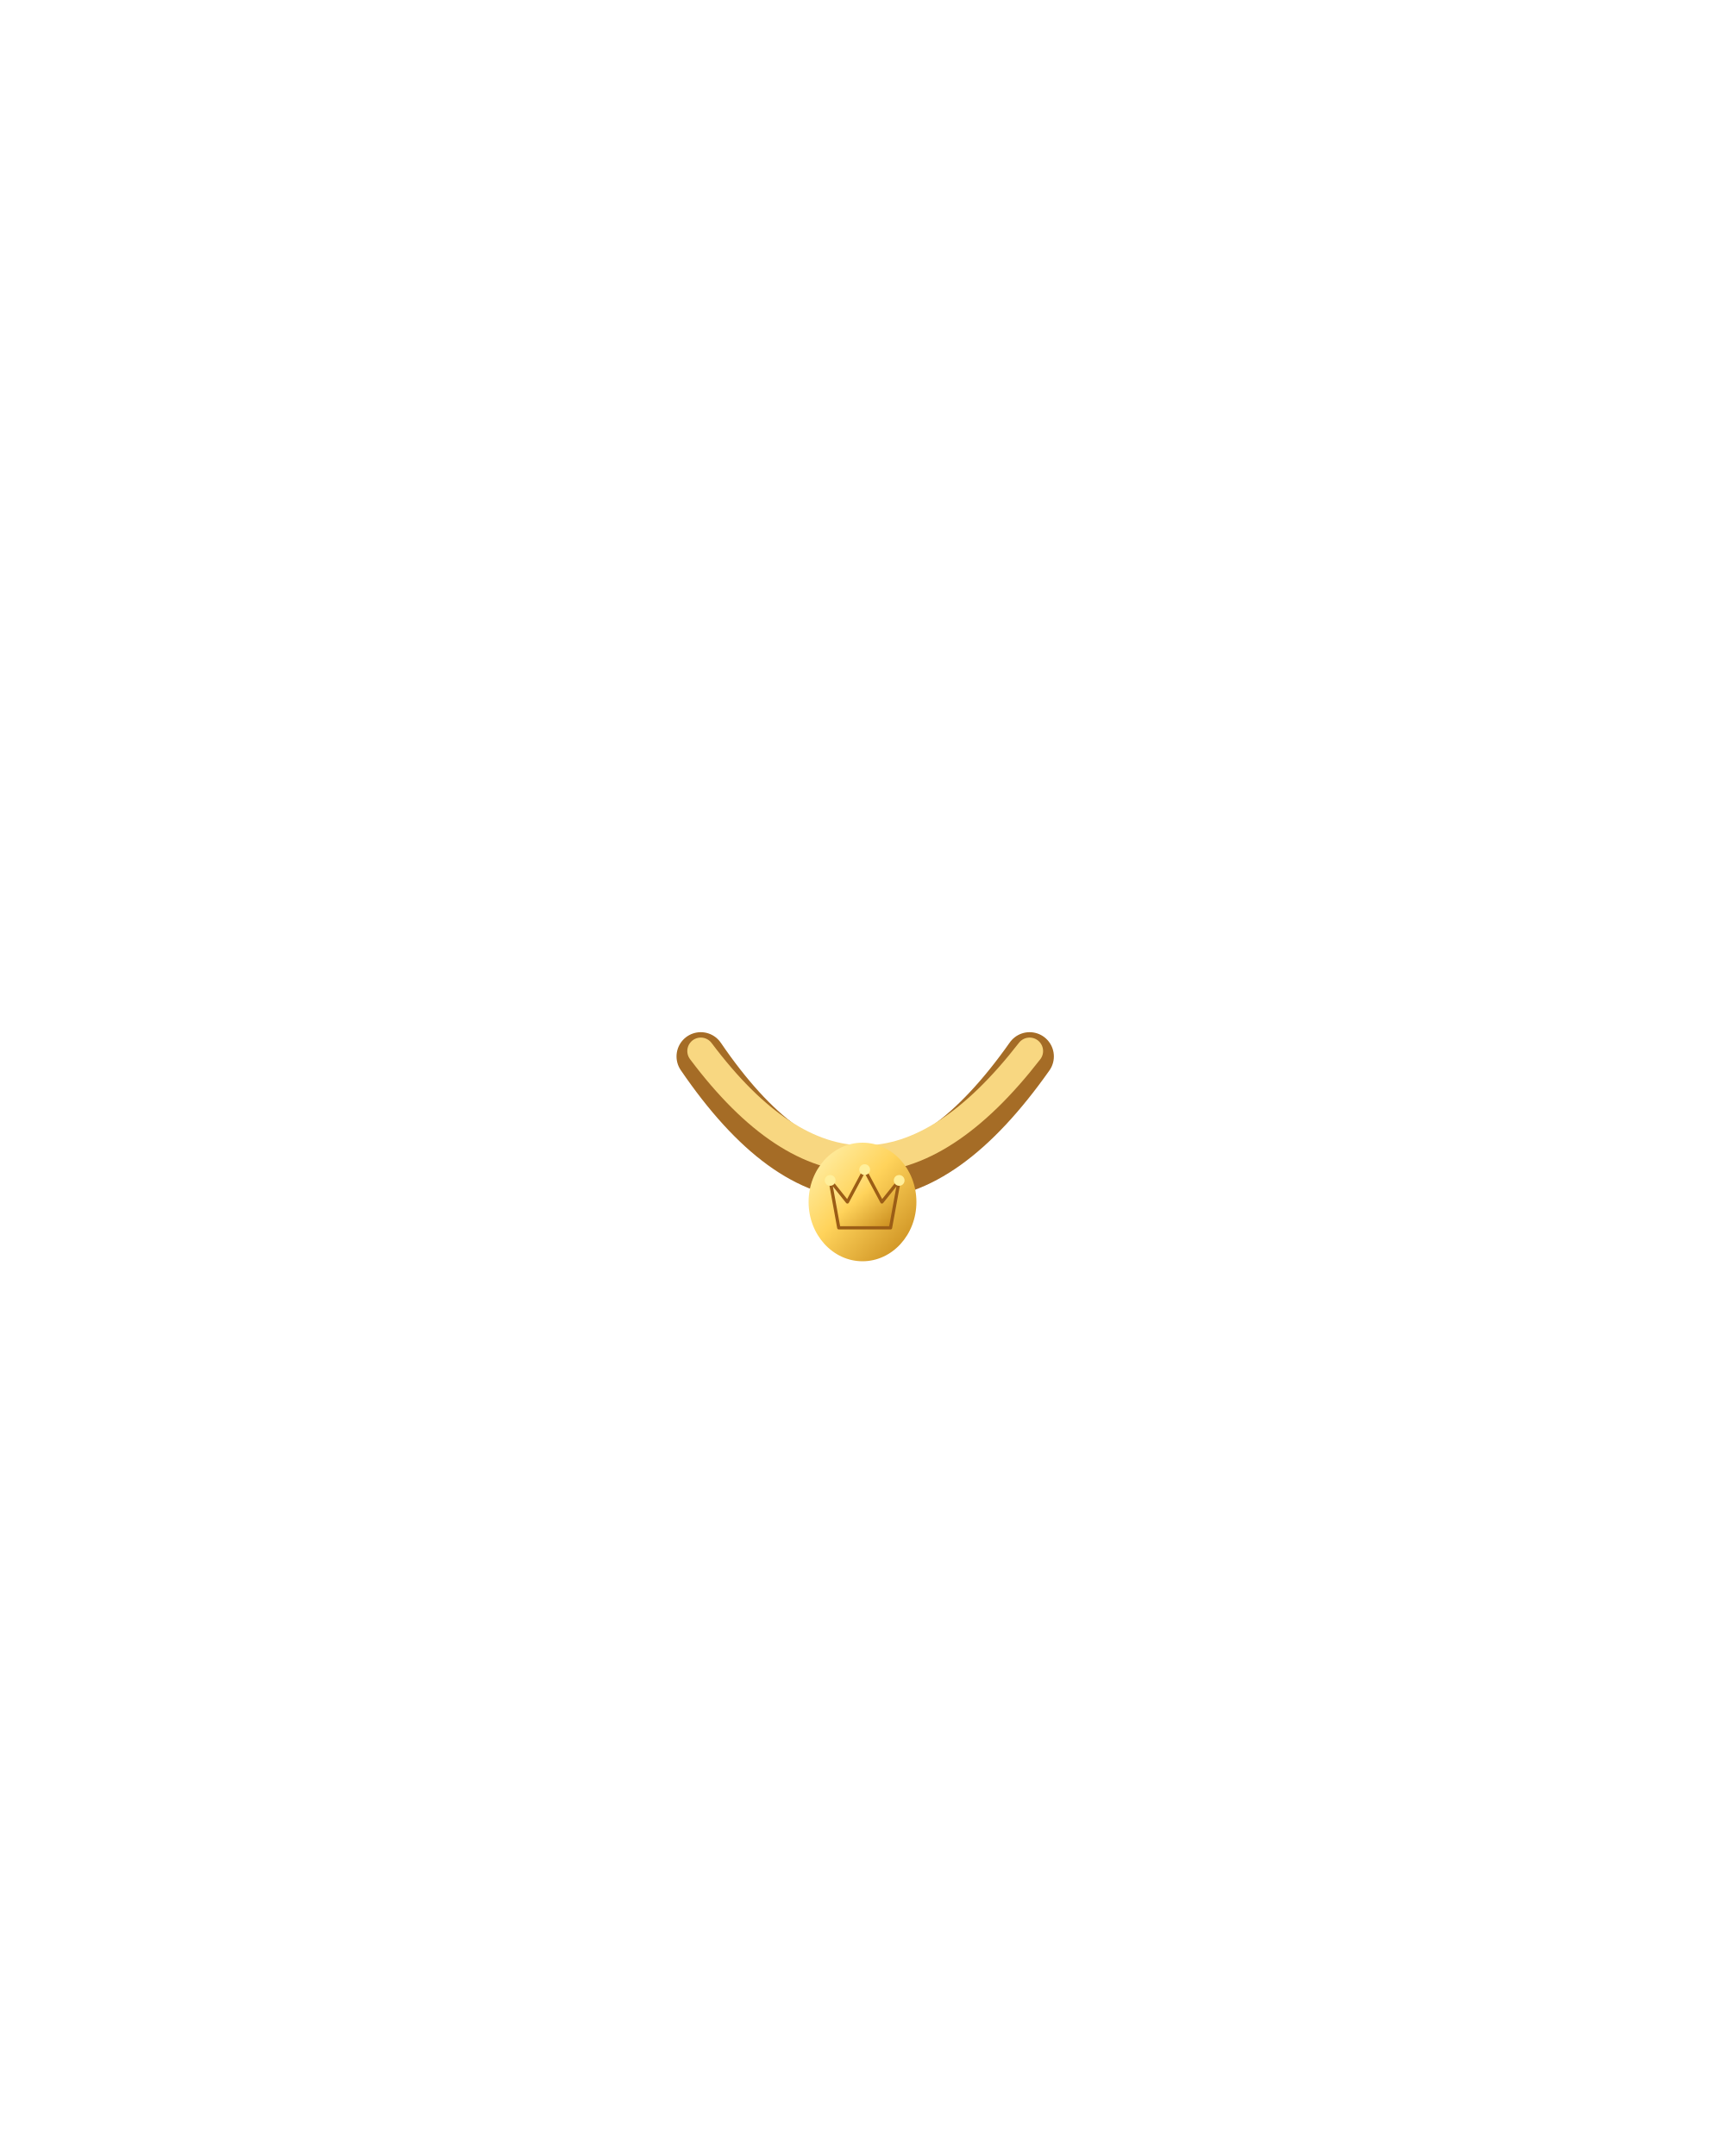
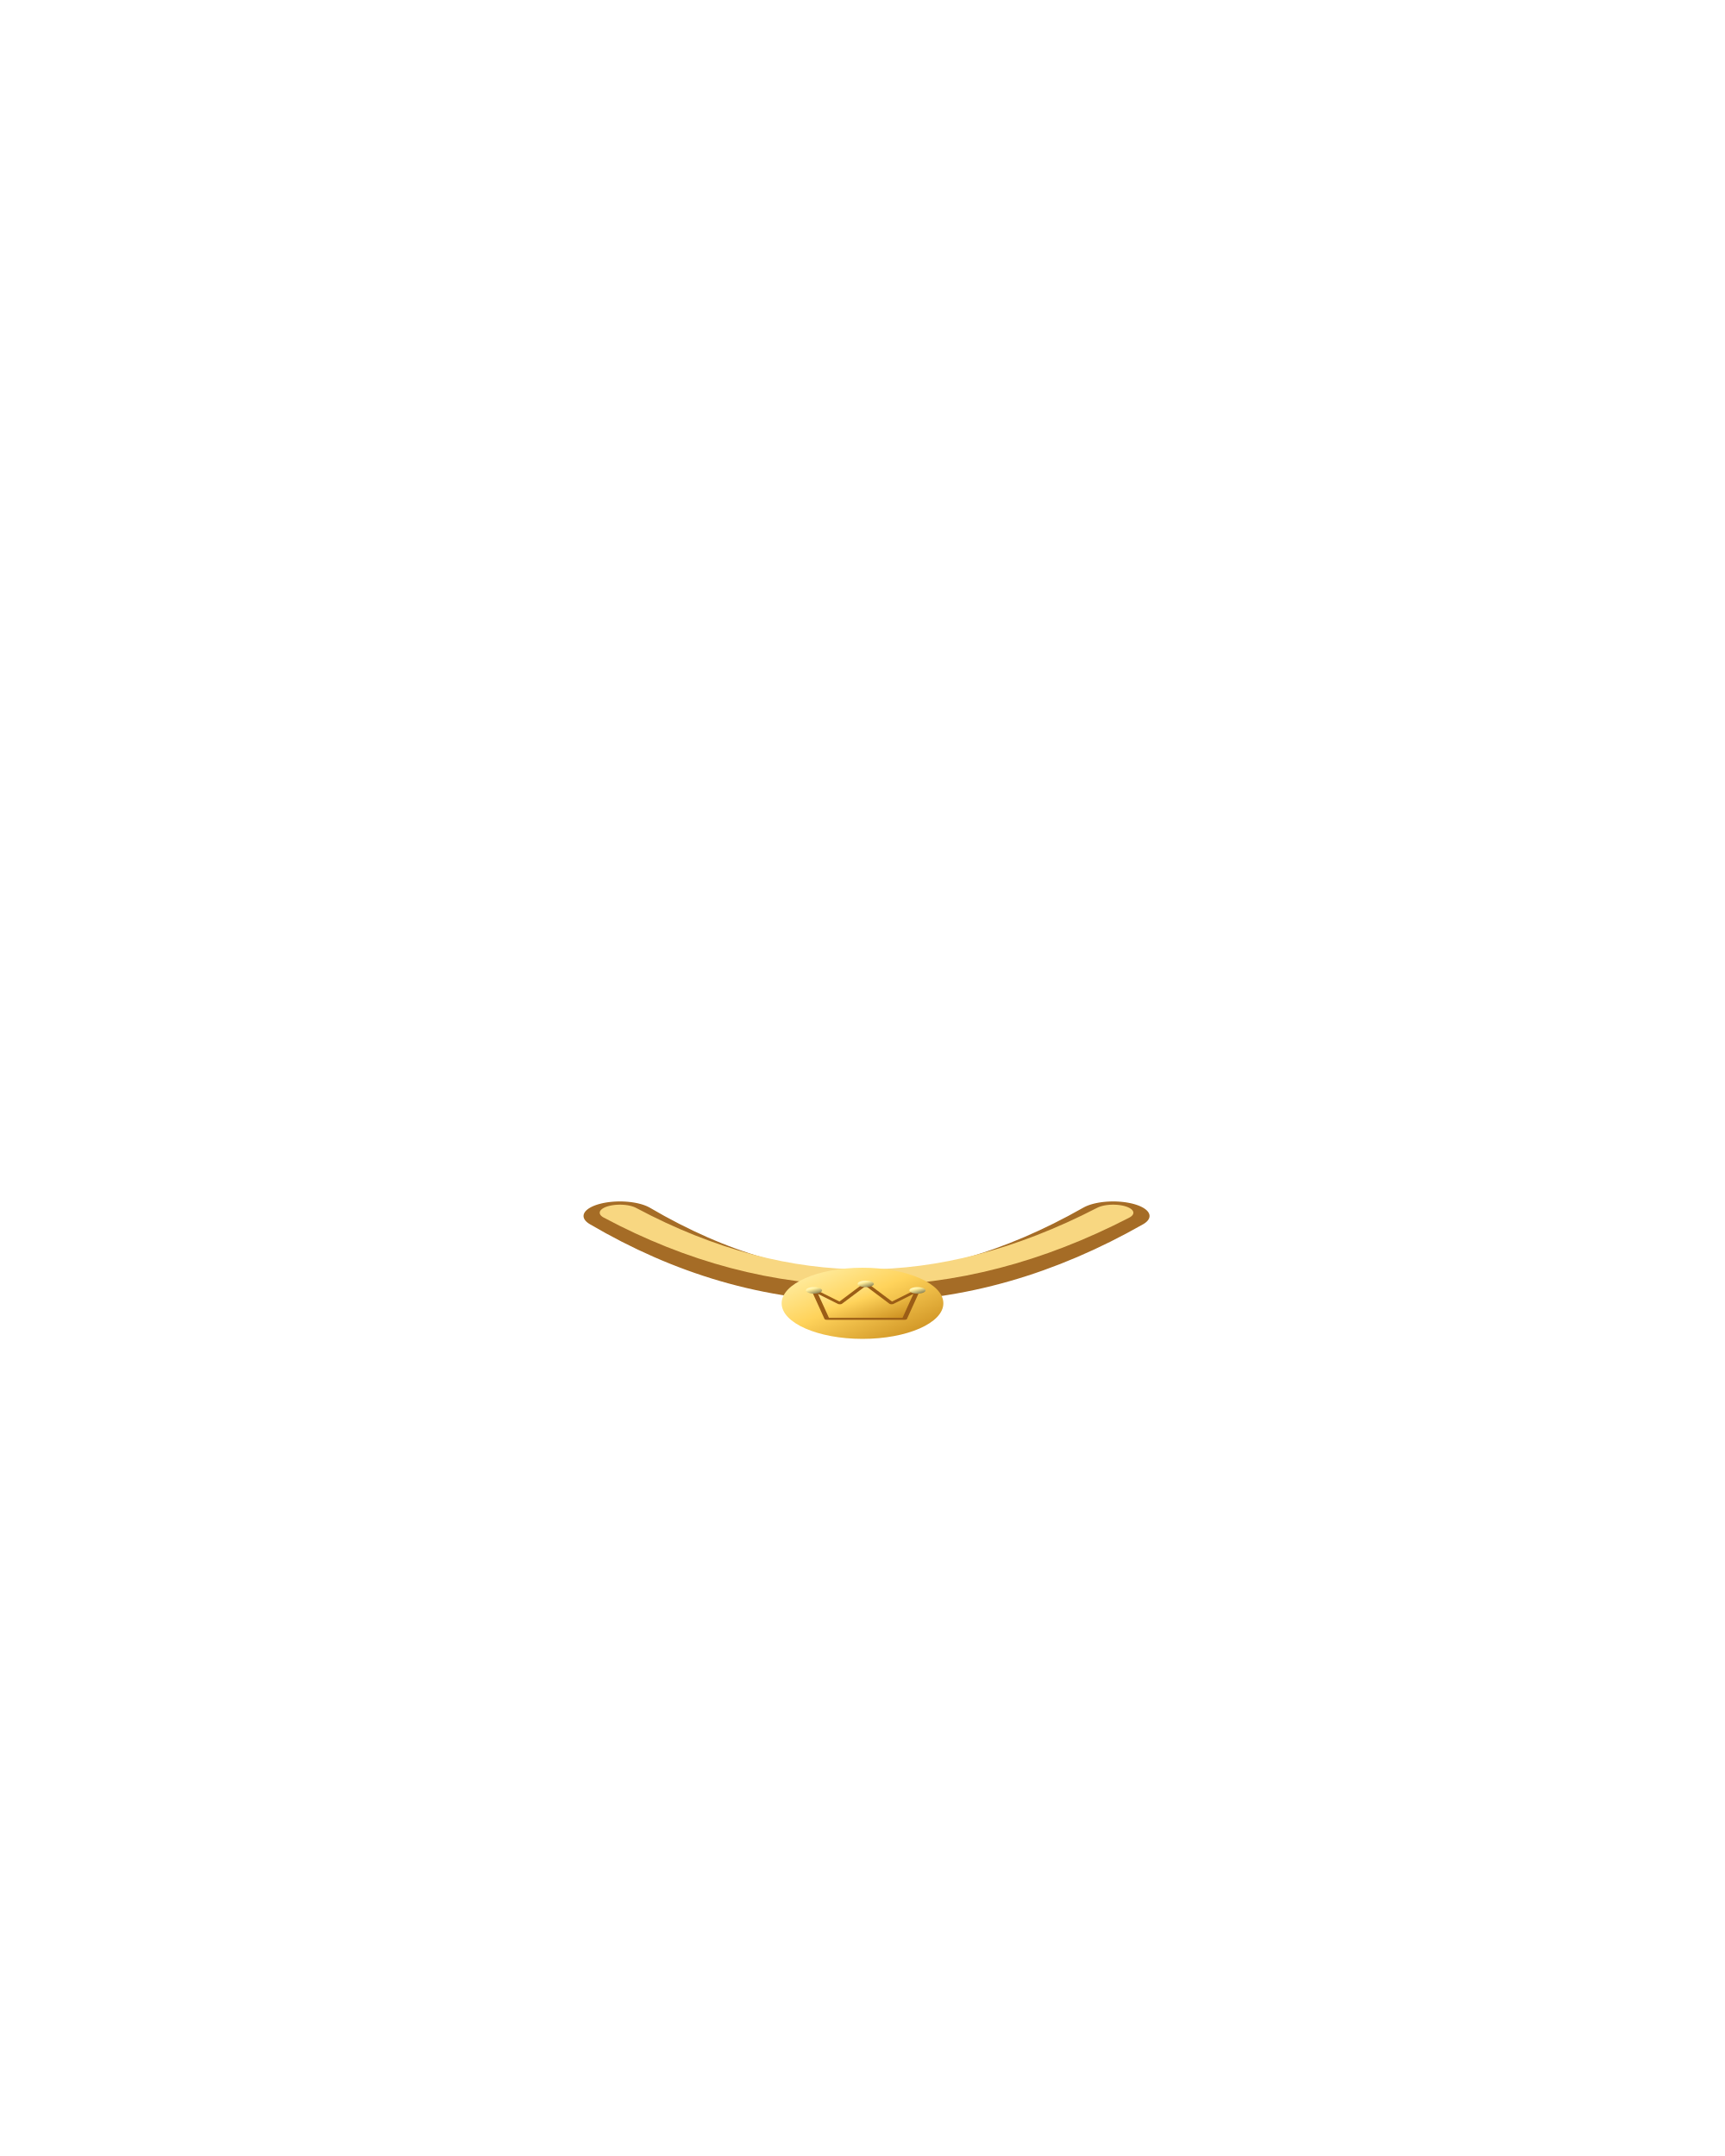
<svg xmlns="http://www.w3.org/2000/svg" width="320" height="400" viewBox="0 0 320 400">
  <defs>
    <linearGradient id="skin" x2=".8" y2="1">
      <stop stop-color="#ffe79a" />
      <stop offset=".48" stop-color="#ffbc38" />
      <stop offset="1" stop-color="#ec7917" />
    </linearGradient>
    <linearGradient id="purple" x2=".8" y2="1">
      <stop stop-color="#bd8afa" />
      <stop offset=".45" stop-color="#783ac3" />
      <stop offset="1" stop-color="#41146d" />
    </linearGradient>
    <linearGradient id="gold" x2="1" y2="1">
      <stop stop-color="#fff4b5" />
      <stop offset=".45" stop-color="#ffd35b" />
      <stop offset="1" stop-color="#c38416" />
    </linearGradient>
    <linearGradient id="dark" x2="1" y2="1">
      <stop stop-color="#41434f" />
      <stop offset="1" stop-color="#15151f" />
    </linearGradient>
    <radialGradient id="iris">
      <stop stop-color="#160d0c" />
      <stop offset=".6" stop-color="#663119" />
      <stop offset="1" stop-color="#be803f" />
    </radialGradient>
  </defs>
-   <path d="M130 196 Q160 240 191 196" fill="none" stroke="#a56c26" stroke-width="9" stroke-linecap="round" stroke-linejoin="round" />
-   <path d="M130 195 Q160 235 191 195" fill="none" stroke="#f8d781" stroke-width="5" stroke-linecap="round" stroke-linejoin="round" />
-   <ellipse cx="160" cy="223" rx="10" ry="11" fill="url(#gold)" stroke="none" stroke-width="2" />
-   <g transform="translate(154 219) scale(0.4)">
-     <path d="M0 0 L8 10 L16 -5 L24 10 L32 0 L28 22 L4 22 Z" fill="url(#gold)" stroke="#9b5d16" stroke-width="1.5" stroke-linecap="round" stroke-linejoin="round" />
-     <ellipse cx="0" cy="0" rx="2.5" ry="2.5" fill="#ffef9b" stroke="none" stroke-width="2" />
-     <ellipse cx="16" cy="-5" rx="2.5" ry="2.5" fill="#ffef9b" stroke="none" stroke-width="2" />
-     <ellipse cx="32" cy="0" rx="2.5" ry="2.5" fill="#ffef9b" stroke="none" stroke-width="2" />
+   <defs>
+     <radialGradient id="eyeWhite" cx=".3" cy=".23" r=".85">
+       <stop stop-color="#fffef8" />
+       <stop offset=".55" stop-color="#fff6e2" />
+       <stop offset=".85" stop-color="#e0c5a1" />
+       <stop offset="1" stop-color="#9b603d" />
+     </radialGradient>
+     <radialGradient id="brownEye" cx=".38" cy=".34" r=".66">
+       <stop stop-color="#29140b" />
+       <stop offset=".55" stop-color="#47200c" />
+       <stop offset=".78" stop-color="#b76a24" />
+       <stop offset=".9" stop-color="#6b3518" />
+       <stop offset="1" stop-color="#25130f" />
+     </radialGradient>
+     <linearGradient id="mouth" x1="0" y1="0" x2="0" y2="1">
+       <stop stop-color="#190e0d" />
+       <stop offset="1" stop-color="#6c251b" />
+     </linearGradient>
+     <linearGradient id="teeth" x1="0" y1="0" x2="0" y2="1">
+       <stop stop-color="#fffdf3" />
+       <stop offset="1" stop-color="#d8b6a1" />
+     </linearGradient>
+     <radialGradient id="lip" cx=".3" cy=".2" r=".9">
+       <stop stop-color="#ffa7a0" />
+       <stop offset=".6" stop-color="#eb675f" />
+       <stop offset="1" stop-color="#9b3032" />
+     </radialGradient>
+     <linearGradient id="hairShine" x1="0" y1="0" x2=".9" y2="1">
+       <stop stop-color="#e1a575" />
+       <stop offset=".22" stop-color="#934e2d" />
+       <stop offset=".6" stop-color="#4a2218" />
+       <stop offset="1" stop-color="#21131c" />
+     </linearGradient>
+     <linearGradient id="cap" x1=".1" y1="0" x2=".9" y2="1">
+       <stop stop-color="#c084f1" />
+       <stop offset=".28" stop-color="#8e33d1" />
+       <stop offset=".65" stop-color="#57108b" />
+       <stop offset="1" stop-color="#280a49" />
+     </linearGradient>
+     <linearGradient id="charcoal" x1=".15" y1="0" x2=".9" y2="1">
+       <stop stop-color="#5b535b" />
+       <stop offset=".22" stop-color="#302c37" />
+       <stop offset=".6" stop-color="#1d1a23" />
+       <stop offset="1" stop-color="#0d0b12" />
+     </linearGradient>
+   </defs>
+   <defs>
+     <linearGradient id="accessories-chain-mat0" x1=".1" y1="0" x2=".8" y2="1">
+       <stop stop-color="#ffffdc" />
+       <stop offset=".35" stop-color="#ffef9b" />
+       <stop offset="1" stop-color="#7f774d" />
+     </linearGradient>
+   </defs>
+   <g transform="translate(-80 108) scale(1.5 .6)">
+     <path d="M130 196 Q160 240 191 196" fill="none" stroke="#a56c26" stroke-width="9" stroke-linecap="round" stroke-linejoin="round" />
+     <path d="M130 195 Q160 235 191 195" fill="none" stroke="#f8d781" stroke-width="5" stroke-linecap="round" stroke-linejoin="round" />
+     <ellipse cx="160" cy="223" rx="10" ry="11" fill="url(#gold)" stroke="none" stroke-width="2" />
+     <g transform="translate(154 219) scale(0.4)">
+       <path d="M0 0 L8 10 L16 -5 L24 10 L32 0 L28 22 L4 22 Z" fill="url(#gold)" stroke="#9b5d16" stroke-width="1.5" stroke-linecap="round" stroke-linejoin="round" />
+       <ellipse cx="0" cy="0" rx="2.5" ry="2.5" fill="url(#accessories-chain-mat0)" stroke="none" stroke-width="2" />
+       <ellipse cx="16" cy="-5" rx="2.5" ry="2.5" fill="url(#accessories-chain-mat0)" stroke="none" stroke-width="2" />
+       <ellipse cx="32" cy="0" rx="2.5" ry="2.5" fill="url(#accessories-chain-mat0)" stroke="none" stroke-width="2" />
+     </g>
  </g>
</svg>
